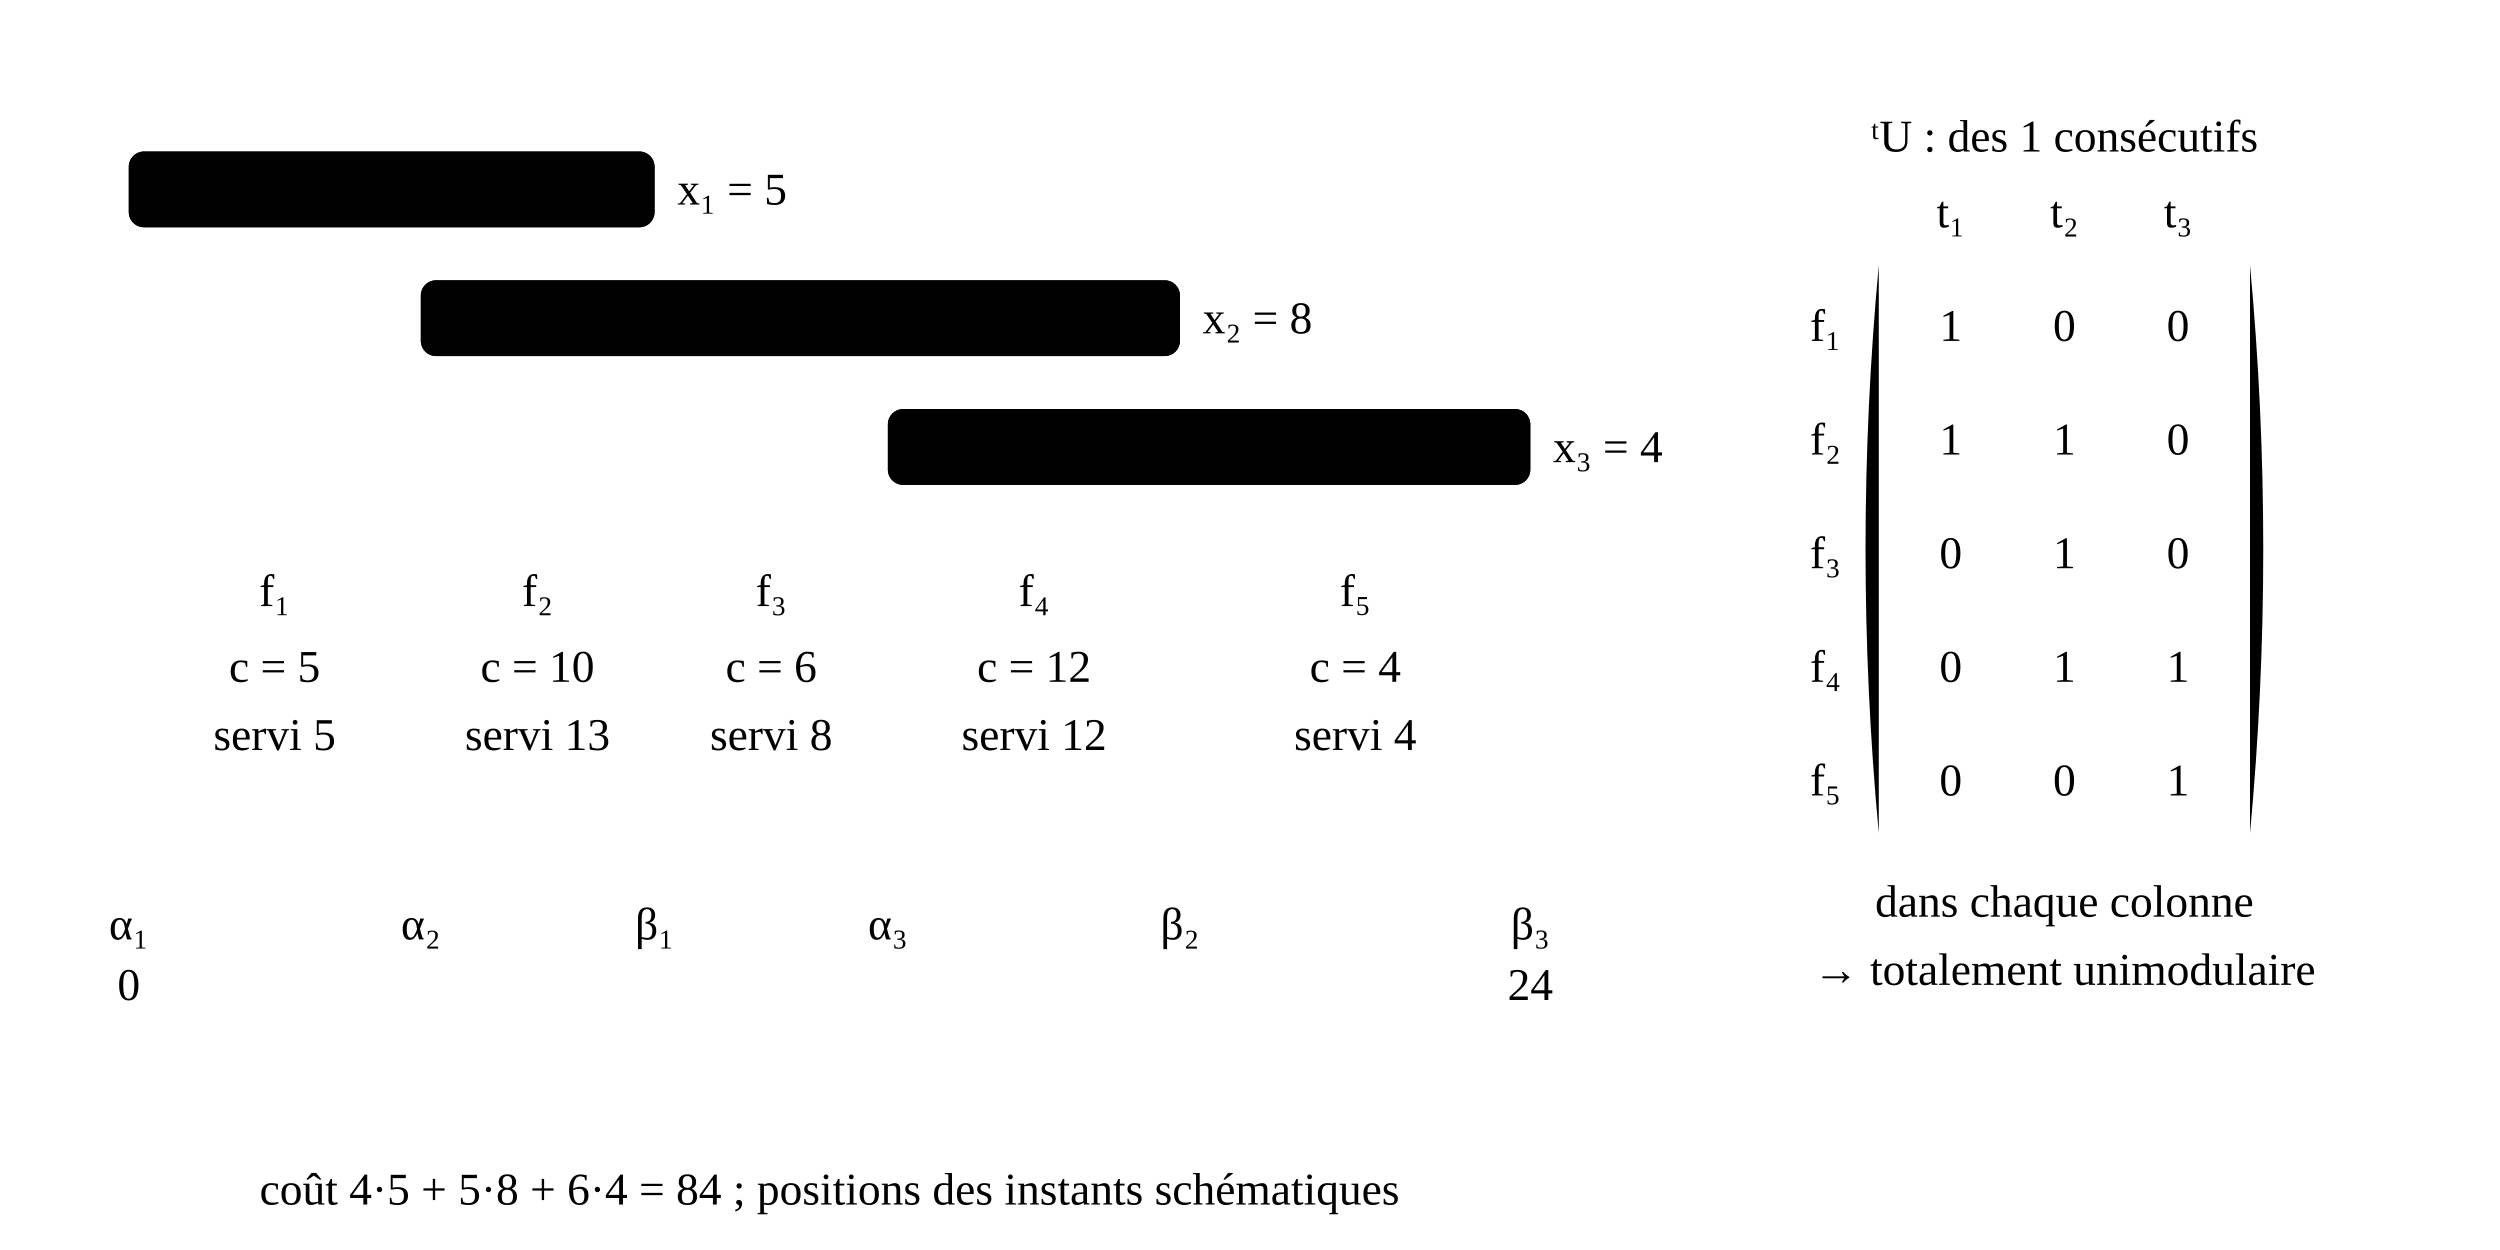
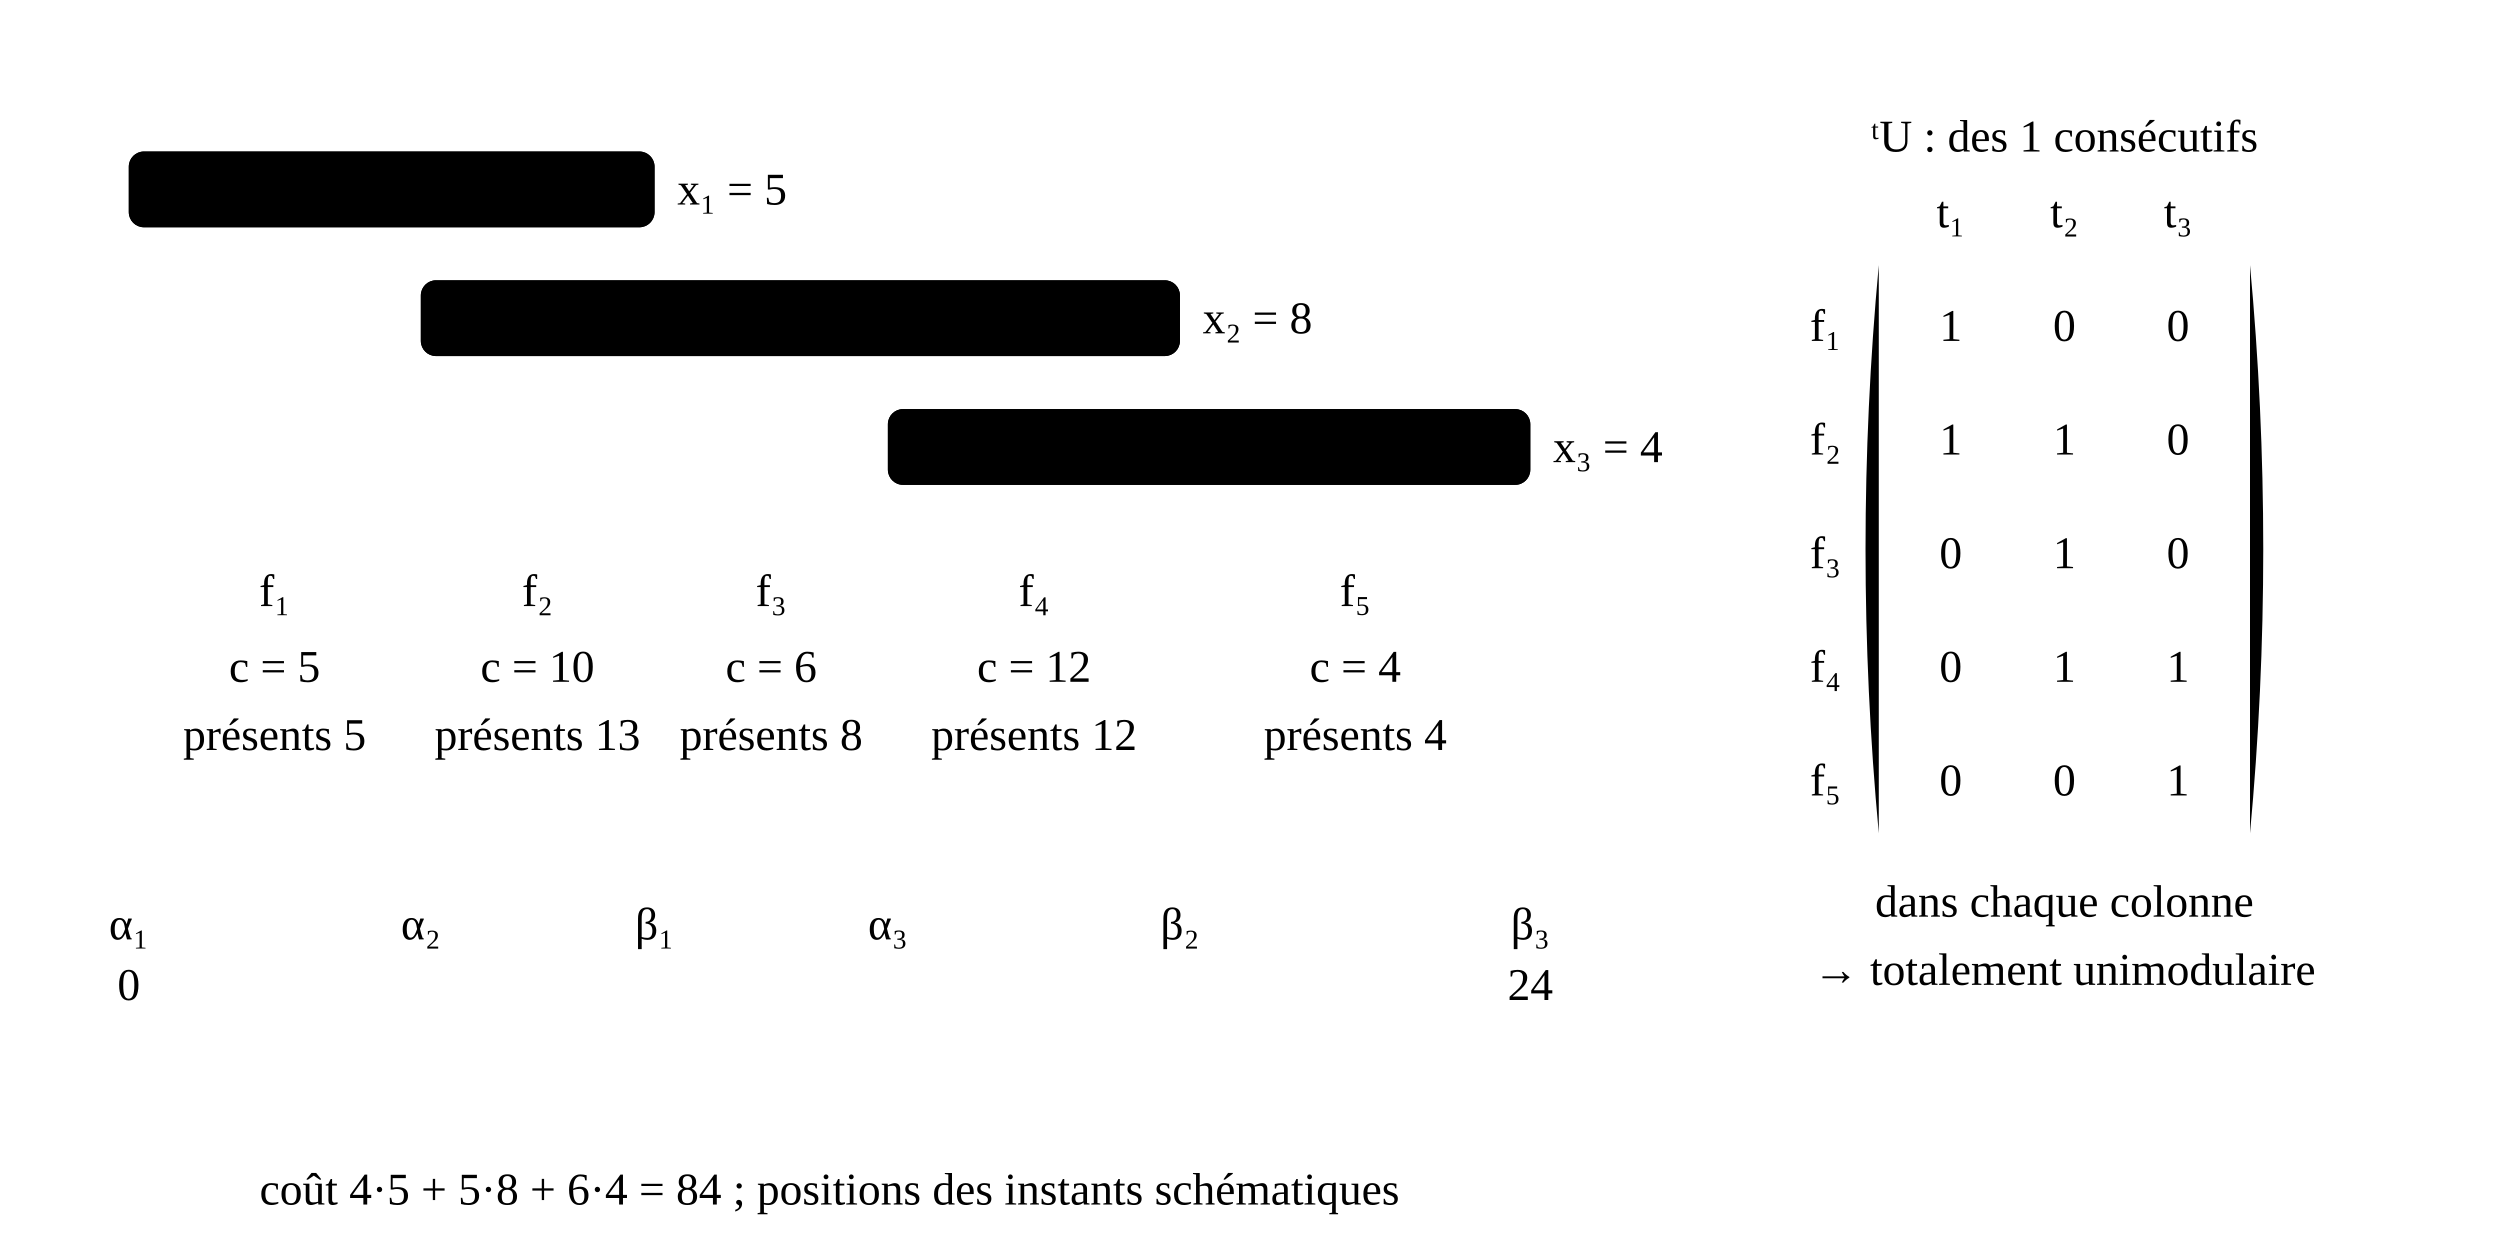
<svg xmlns="http://www.w3.org/2000/svg" viewBox="0 0 660 330" role="img" aria-label="Centre d'appels : trois tranches horaires, cinq fractions à effectif constant, et la matrice d'intervalles">
  <line x1="34.0" y1="230" x2="404.0" y2="230" class="ax" />
  <line x1="34.0" y1="226" x2="34.0" y2="234" class="ax" />
  <text x="34.0" y="248.0" class="tx-i" text-anchor="middle">α₁</text>
  <line x1="111.1" y1="226" x2="111.1" y2="234" class="ax" />
  <text x="111.1" y="248.0" class="tx-i" text-anchor="middle">α₂</text>
  <line x1="172.8" y1="226" x2="172.8" y2="234" class="ax" />
  <text x="172.8" y="248.0" class="tx-i" text-anchor="middle">β₁</text>
  <line x1="234.4" y1="226" x2="234.4" y2="234" class="ax" />
  <text x="234.4" y="248.0" class="tx-i" text-anchor="middle">α₃</text>
  <line x1="311.5" y1="226" x2="311.5" y2="234" class="ax" />
  <text x="311.5" y="248.0" class="tx-i" text-anchor="middle">β₂</text>
  <line x1="404.0" y1="226" x2="404.0" y2="234" class="ax" />
  <text x="404.0" y="248.0" class="tx-i" text-anchor="middle">β₃</text>
  <text x="34.0" y="264.0" class="tx-s" text-anchor="middle">0</text>
  <text x="404.0" y="264.0" class="tx-s" text-anchor="middle">24</text>
  <rect x="34.0" y="40" width="138.8" height="20" rx="4" class="a1" />
  <rect x="34.0" y="40" width="138.8" height="20" rx="4" class="ln c1 thin nofill" />
  <text x="40.0" y="54.0" class="tx-s" text-anchor="start">tranche 1 · salaire 4</text>
  <text x="178.8" y="54.0" class="tx-b t3" text-anchor="start">x₁ = 5</text>
  <rect x="111.1" y="74" width="200.4" height="20" rx="4" class="a1" />
  <rect x="111.1" y="74" width="200.4" height="20" rx="4" class="ln c1 thin nofill" />
  <text x="117.1" y="88.0" class="tx-s" text-anchor="start">tranche 2 · salaire 5</text>
  <text x="317.5" y="88.0" class="tx-b t3" text-anchor="start">x₂ = 8</text>
  <rect x="234.4" y="108" width="169.6" height="20" rx="4" class="a1" />
  <rect x="234.4" y="108" width="169.6" height="20" rx="4" class="ln c1 thin nofill" />
  <text x="240.4" y="122.0" class="tx-s" text-anchor="start">tranche 3 · salaire 6</text>
  <text x="410.0" y="122.0" class="tx-b t3" text-anchor="start">x₃ = 4</text>
  <line x1="111.1" y1="34" x2="111.1" y2="230" class="gr" />
  <text x="72.5" y="160.0" class="tx-b" text-anchor="middle">f₁</text>
  <text x="72.5" y="180.0" class="tx-s t2" text-anchor="middle">c = 5</text>
-   <text x="72.5" y="198.0" class="tx-s t3" text-anchor="middle">servi 5</text>
+   <text x="72.5" y="198.0" class="tx-s t3" text-anchor="middle">présents 5</text>
  <line x1="172.8" y1="34" x2="172.8" y2="230" class="gr" />
  <text x="141.9" y="160.0" class="tx-b" text-anchor="middle">f₂</text>
  <text x="141.9" y="180.0" class="tx-s t2" text-anchor="middle">c = 10</text>
-   <text x="141.9" y="198.0" class="tx-s t3" text-anchor="middle">servi 13</text>
+   <text x="141.9" y="198.0" class="tx-s t3" text-anchor="middle">présents 13</text>
  <line x1="234.4" y1="34" x2="234.4" y2="230" class="gr" />
  <text x="203.6" y="160.0" class="tx-b" text-anchor="middle">f₃</text>
  <text x="203.6" y="180.0" class="tx-s t2" text-anchor="middle">c = 6</text>
-   <text x="203.6" y="198.0" class="tx-s t3" text-anchor="middle">servi 8</text>
+   <text x="203.6" y="198.0" class="tx-s t3" text-anchor="middle">présents 8</text>
  <line x1="311.5" y1="34" x2="311.5" y2="230" class="gr" />
  <text x="273.0" y="160.0" class="tx-b" text-anchor="middle">f₄</text>
  <text x="273.0" y="180.0" class="tx-s t2" text-anchor="middle">c = 12</text>
-   <text x="273.0" y="198.0" class="tx-s t3" text-anchor="middle">servi 12</text>
+   <text x="273.0" y="198.0" class="tx-s t3" text-anchor="middle">présents 12</text>
  <line x1="404.0" y1="34" x2="404.0" y2="230" class="gr" />
  <text x="357.8" y="160.0" class="tx-b" text-anchor="middle">f₅</text>
  <text x="357.8" y="180.0" class="tx-s t2" text-anchor="middle">c = 4</text>
-   <text x="357.8" y="198.0" class="tx-s t3" text-anchor="middle">servi 4</text>
+   <text x="357.8" y="198.0" class="tx-s t3" text-anchor="middle">présents 4</text>
  <text x="219.0" y="318.0" class="tx-s" text-anchor="middle">coût 4·5 + 5·8 + 6·4 = 84 ; positions des instants schématiques</text>
  <text x="515.0" y="90.0" class="tx-b" text-anchor="middle">1</text>
  <text x="545.0" y="90.0" class="tx" text-anchor="middle">0</text>
  <text x="575.0" y="90.0" class="tx" text-anchor="middle">0</text>
  <text x="515.0" y="120.0" class="tx-b" text-anchor="middle">1</text>
  <text x="545.0" y="120.0" class="tx-b" text-anchor="middle">1</text>
  <text x="575.0" y="120.0" class="tx" text-anchor="middle">0</text>
  <text x="515.0" y="150.0" class="tx" text-anchor="middle">0</text>
  <text x="545.0" y="150.0" class="tx-b" text-anchor="middle">1</text>
  <text x="575.0" y="150.0" class="tx" text-anchor="middle">0</text>
  <text x="515.0" y="180.0" class="tx" text-anchor="middle">0</text>
  <text x="545.0" y="180.0" class="tx-b" text-anchor="middle">1</text>
  <text x="575.0" y="180.0" class="tx-b" text-anchor="middle">1</text>
  <text x="515.0" y="210.0" class="tx" text-anchor="middle">0</text>
  <text x="545.0" y="210.0" class="tx" text-anchor="middle">0</text>
  <text x="575.0" y="210.0" class="tx-b" text-anchor="middle">1</text>
  <path d="M496.0 70.0 Q489.0 145.0 496.0 220.0" class="ln ck thin" />
  <path d="M594.0 70.0 Q601.0 145.0 594.0 220.0" class="ln ck thin" />
  <text x="515.0" y="60.0" class="tx-s t1" text-anchor="middle">t₁</text>
  <text x="545.0" y="60.0" class="tx-s t1" text-anchor="middle">t₂</text>
  <text x="575.0" y="60.0" class="tx-s t1" text-anchor="middle">t₃</text>
  <text x="486.0" y="90.0" class="tx-s" text-anchor="end">f₁</text>
  <text x="486.0" y="120.0" class="tx-s" text-anchor="end">f₂</text>
  <text x="486.0" y="150.0" class="tx-s" text-anchor="end">f₃</text>
  <text x="486.0" y="180.0" class="tx-s" text-anchor="end">f₄</text>
  <text x="486.0" y="210.0" class="tx-s" text-anchor="end">f₅</text>
  <text x="545.0" y="40.0" class="tx-b" text-anchor="middle">ᵗU : des 1 consécutifs</text>
  <text x="545.0" y="242.0" class="tx-s" text-anchor="middle">dans chaque colonne</text>
  <text x="545.0" y="260.0" class="tx-s t3" text-anchor="middle">→ totalement unimodulaire</text>
</svg>
